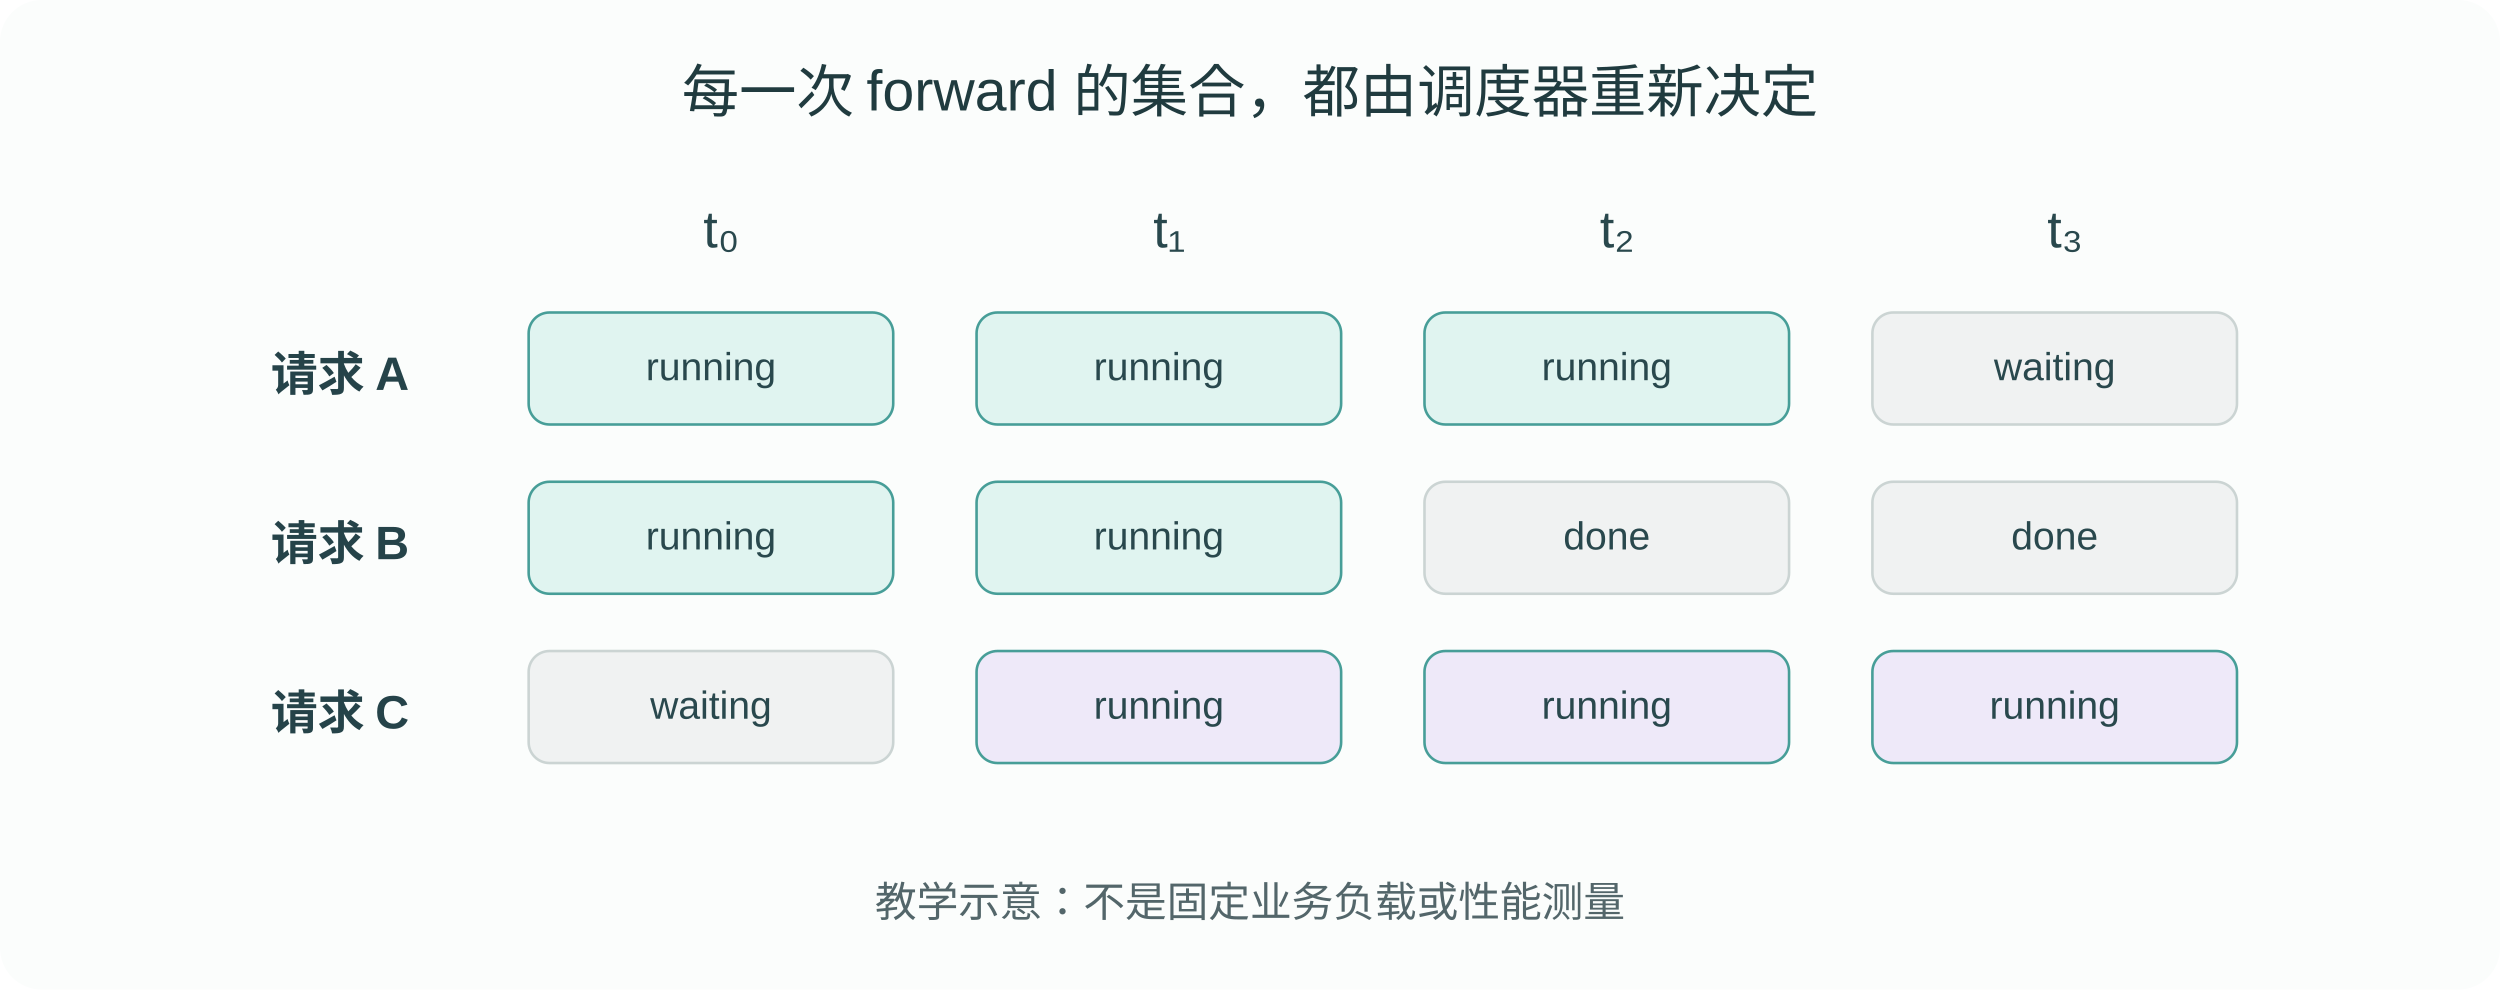
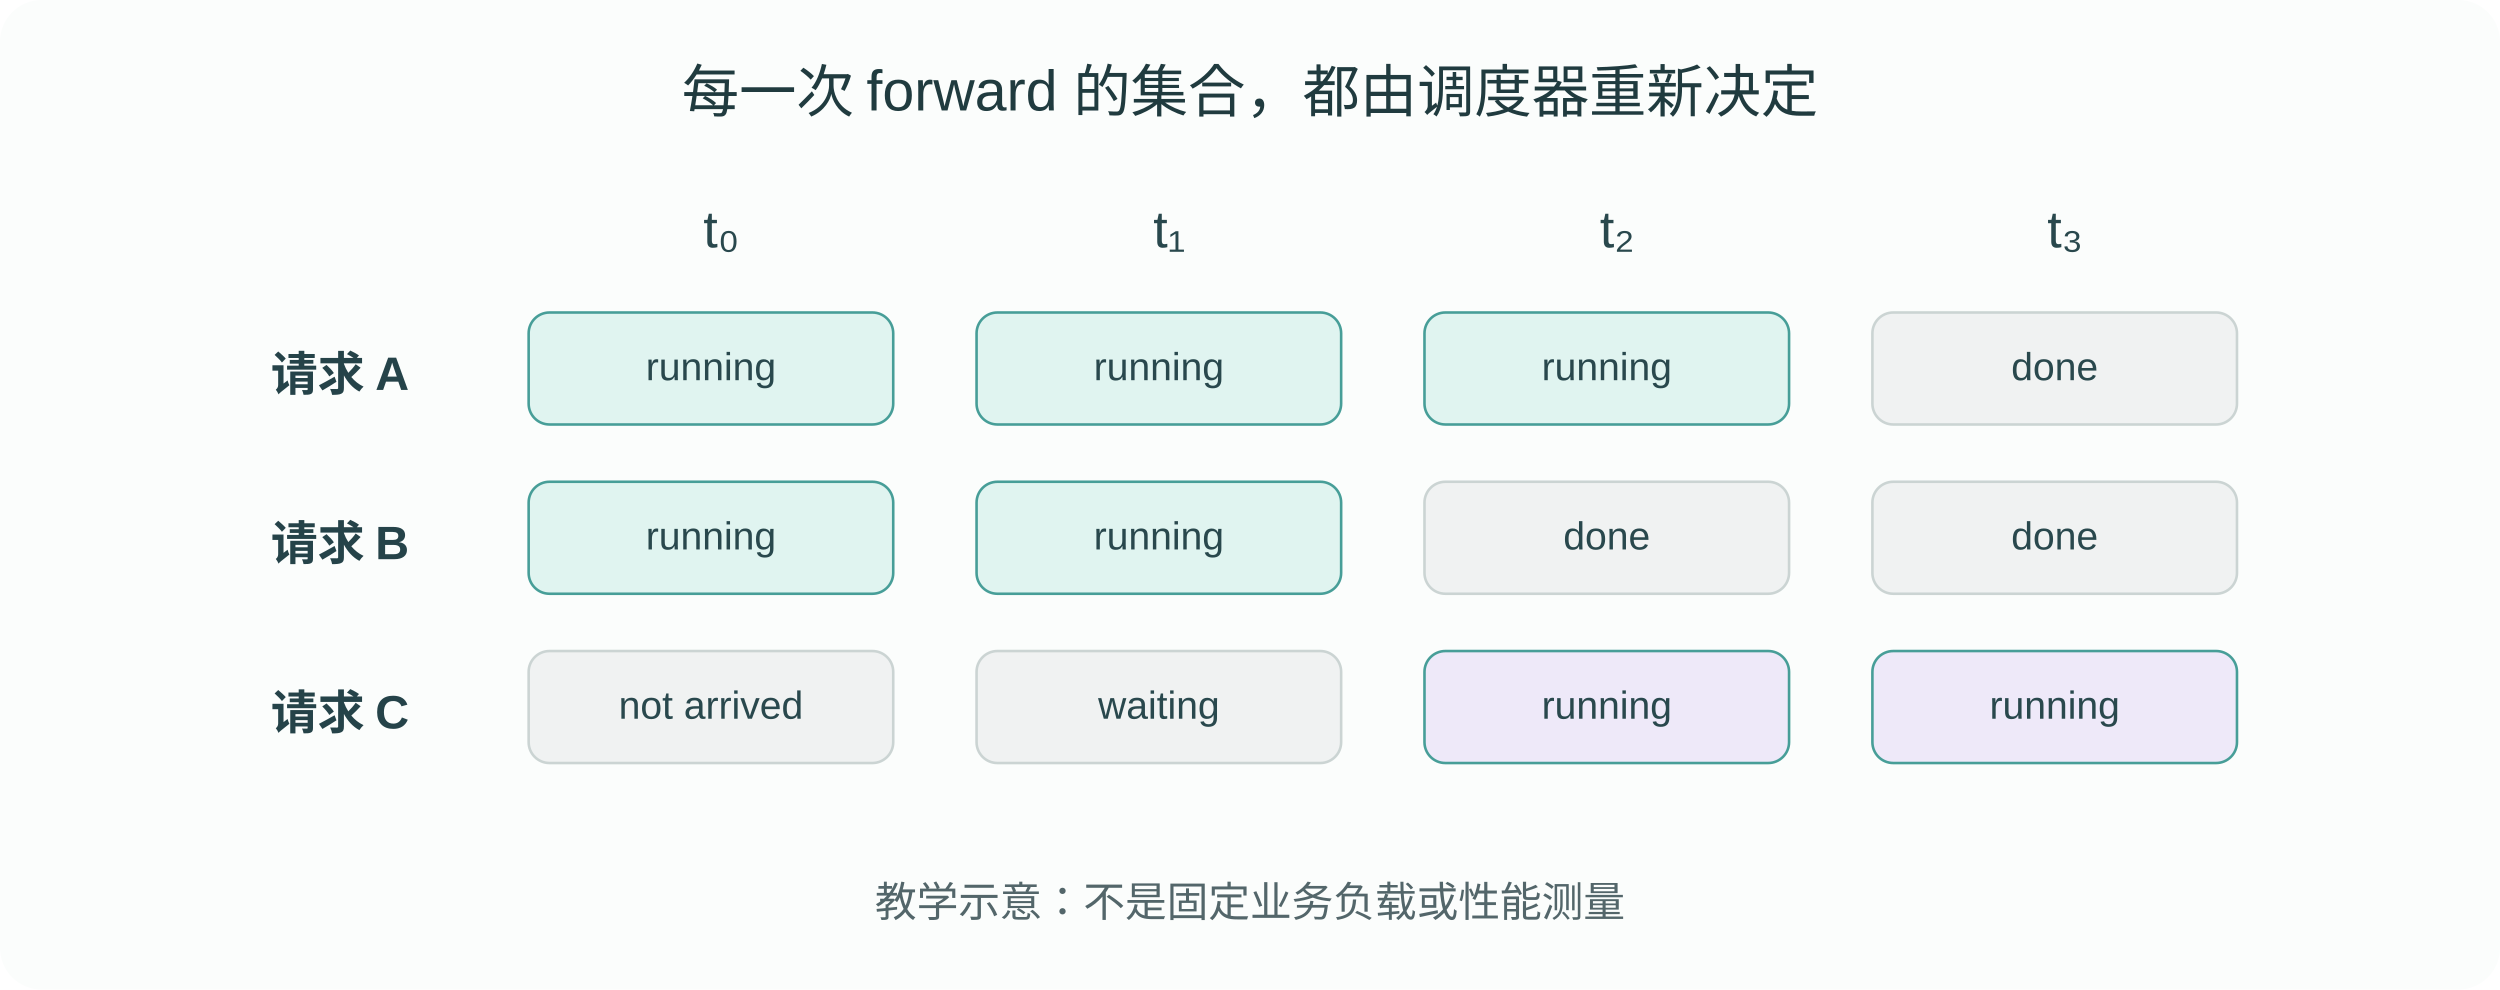
<svg xmlns="http://www.w3.org/2000/svg" viewBox="0 0 960 380" role="img" aria-labelledby="t d">
  <defs>
    <marker id="arr" markerWidth="9" markerHeight="9" refX="8" refY="4" orient="auto">
      <path d="M0 0L8 4L0 8Z" fill="#607a7b" />
    </marker>
  </defs>
  <rect width="960" height="380" rx="16" fill="#fbfdfc" />
  <text x="480" y="43" font-size="22" font-family="system-ui,Arial,sans-serif" text-anchor="middle" font-weight="500" fill="#203b3f">每一次 forward 的集合，都由调度器重新决定</text>
  <text x="480" y="352" font-size="16" font-family="system-ui,Arial,sans-serif" text-anchor="middle" font-weight="500" fill="#53666a">教学示意：不是固定业务负载或性能测量</text>
  <text x="277" y="95" font-size="20" font-family="system-ui,Arial,sans-serif" text-anchor="middle" font-weight="500" fill="#29484d">t₀</text>
  <text x="449" y="95" font-size="20" font-family="system-ui,Arial,sans-serif" text-anchor="middle" font-weight="500" fill="#29484d">t₁</text>
  <text x="621" y="95" font-size="20" font-family="system-ui,Arial,sans-serif" text-anchor="middle" font-weight="500" fill="#29484d">t₂</text>
  <text x="793" y="95" font-size="20" font-family="system-ui,Arial,sans-serif" text-anchor="middle" font-weight="500" fill="#29484d">t₃</text>
  <text x="104" y="150" font-size="18" font-family="system-ui,Arial,sans-serif" text-anchor="start" font-weight="700" fill="#254349">请求 A</text>
  <text x="104" y="215" font-size="18" font-family="system-ui,Arial,sans-serif" text-anchor="start" font-weight="700" fill="#254349">请求 B</text>
  <text x="104" y="280" font-size="18" font-family="system-ui,Arial,sans-serif" text-anchor="start" font-weight="700" fill="#254349">请求 C</text>
  <rect x="203" y="120" width="140" height="43" rx="8" fill="#e0f4f0" stroke="#479e98" />
  <text x="273" y="146" font-size="15" font-family="system-ui,Arial,sans-serif" text-anchor="middle" font-weight="500" fill="#29484d">running</text>
  <rect x="375" y="120" width="140" height="43" rx="8" fill="#e0f4f0" stroke="#479e98" />
  <text x="445" y="146" font-size="15" font-family="system-ui,Arial,sans-serif" text-anchor="middle" font-weight="500" fill="#29484d">running</text>
  <rect x="547" y="120" width="140" height="43" rx="8" fill="#e0f4f0" stroke="#479e98" />
  <text x="617" y="146" font-size="15" font-family="system-ui,Arial,sans-serif" text-anchor="middle" font-weight="500" fill="#29484d">running</text>
  <rect x="719" y="120" width="140" height="43" rx="8" fill="#f0f2f2" stroke="#cbd4d3" />
-   <text x="789" y="146" font-size="15" font-family="system-ui,Arial,sans-serif" text-anchor="middle" font-weight="500" fill="#29484d">waiting</text>
+   <text x="789" y="146" font-size="15" font-family="system-ui,Arial,sans-serif" text-anchor="middle" font-weight="500" fill="#29484d">done</text>
  <rect x="203" y="185" width="140" height="43" rx="8" fill="#e0f4f0" stroke="#479e98" />
  <text x="273" y="211" font-size="15" font-family="system-ui,Arial,sans-serif" text-anchor="middle" font-weight="500" fill="#29484d">running</text>
  <rect x="375" y="185" width="140" height="43" rx="8" fill="#e0f4f0" stroke="#479e98" />
  <text x="445" y="211" font-size="15" font-family="system-ui,Arial,sans-serif" text-anchor="middle" font-weight="500" fill="#29484d">running</text>
  <rect x="547" y="185" width="140" height="43" rx="8" fill="#f0f2f2" stroke="#cbd4d3" />
  <text x="617" y="211" font-size="15" font-family="system-ui,Arial,sans-serif" text-anchor="middle" font-weight="500" fill="#29484d">done</text>
  <rect x="719" y="185" width="140" height="43" rx="8" fill="#f0f2f2" stroke="#cbd4d3" />
  <text x="789" y="211" font-size="15" font-family="system-ui,Arial,sans-serif" text-anchor="middle" font-weight="500" fill="#29484d">done</text>
  <rect x="203" y="250" width="140" height="43" rx="8" fill="#f0f2f2" stroke="#cbd4d3" />
-   <text x="273" y="276" font-size="15" font-family="system-ui,Arial,sans-serif" text-anchor="middle" font-weight="500" fill="#29484d">waiting</text>
-   <rect x="375" y="250" width="140" height="43" rx="8" fill="#eee9f9" stroke="#479e98" />
-   <text x="445" y="276" font-size="15" font-family="system-ui,Arial,sans-serif" text-anchor="middle" font-weight="500" fill="#29484d">running</text>
+   <text x="273" y="276" font-size="15" font-family="system-ui,Arial,sans-serif" text-anchor="middle" font-weight="500" fill="#29484d">not arrived</text>
+   <rect x="375" y="250" width="140" height="43" rx="8" fill="#f0f2f2" stroke="#cbd4d3" />
+   <text x="445" y="276" font-size="15" font-family="system-ui,Arial,sans-serif" text-anchor="middle" font-weight="500" fill="#29484d">waiting</text>
  <rect x="547" y="250" width="140" height="43" rx="8" fill="#eee9f9" stroke="#479e98" />
  <text x="617" y="276" font-size="15" font-family="system-ui,Arial,sans-serif" text-anchor="middle" font-weight="500" fill="#29484d">running</text>
  <rect x="719" y="250" width="140" height="43" rx="8" fill="#eee9f9" stroke="#479e98" />
  <text x="789" y="276" font-size="15" font-family="system-ui,Arial,sans-serif" text-anchor="middle" font-weight="500" fill="#29484d">running</text>
</svg>
